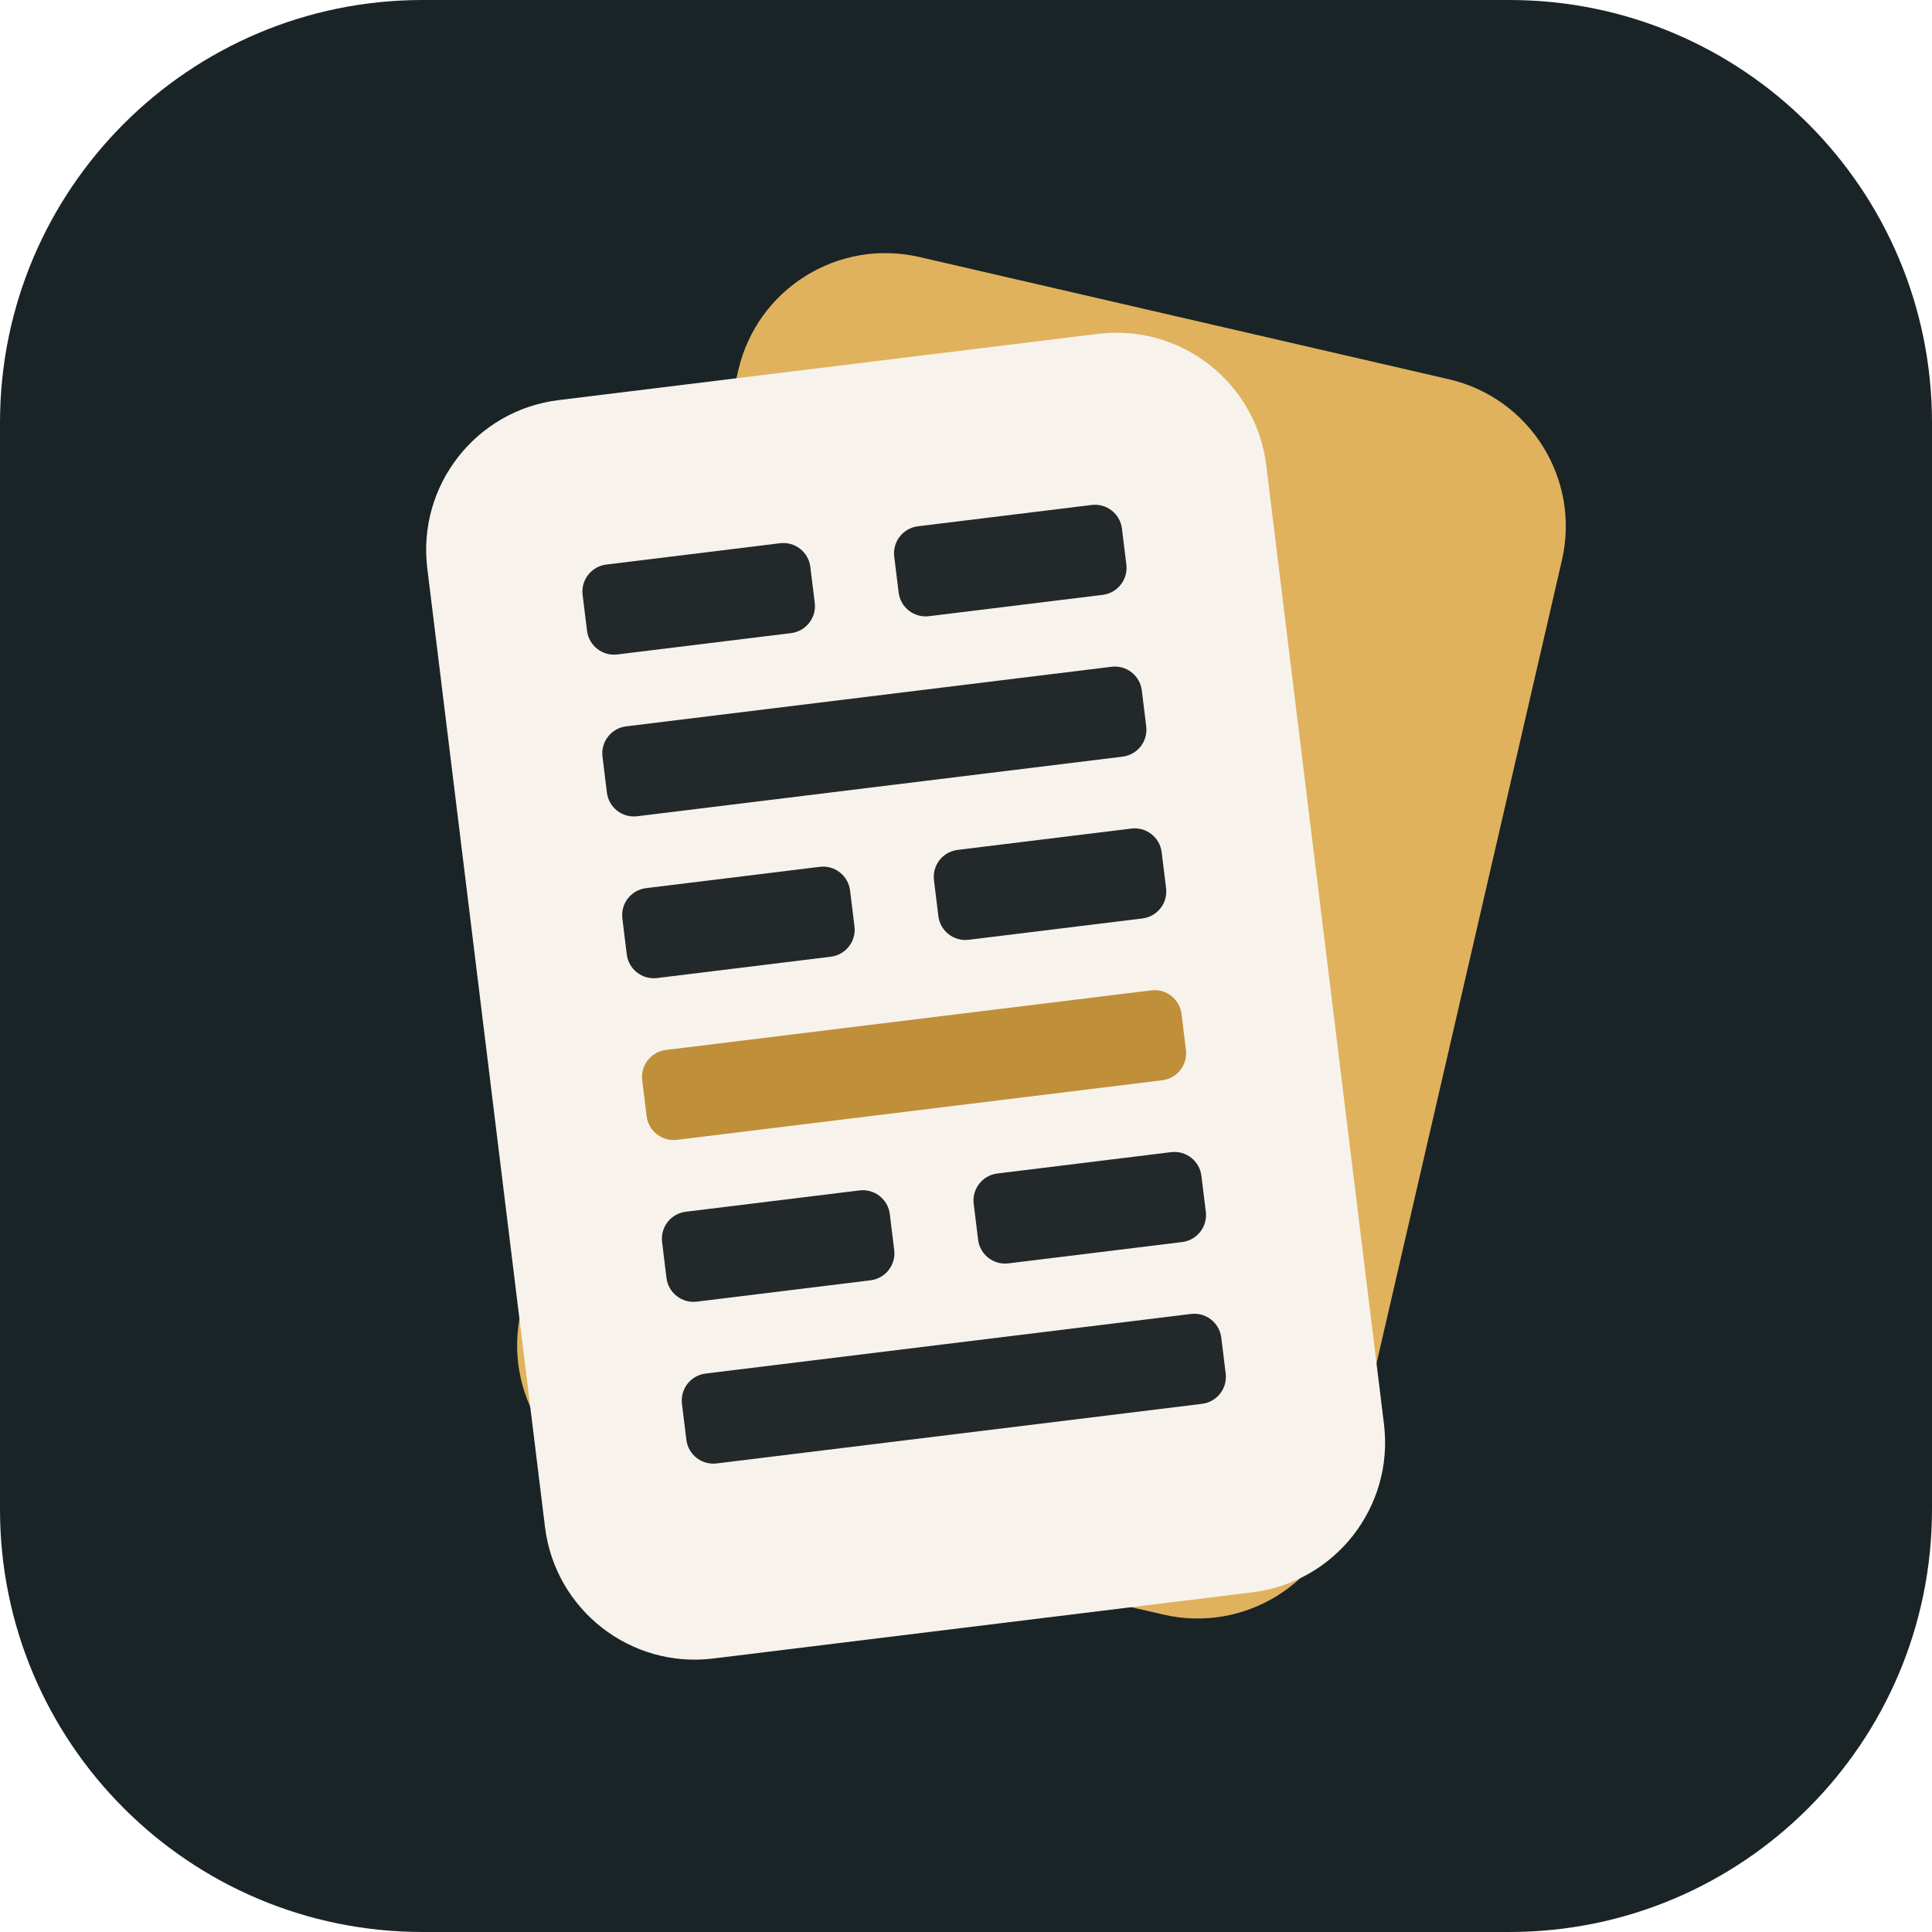
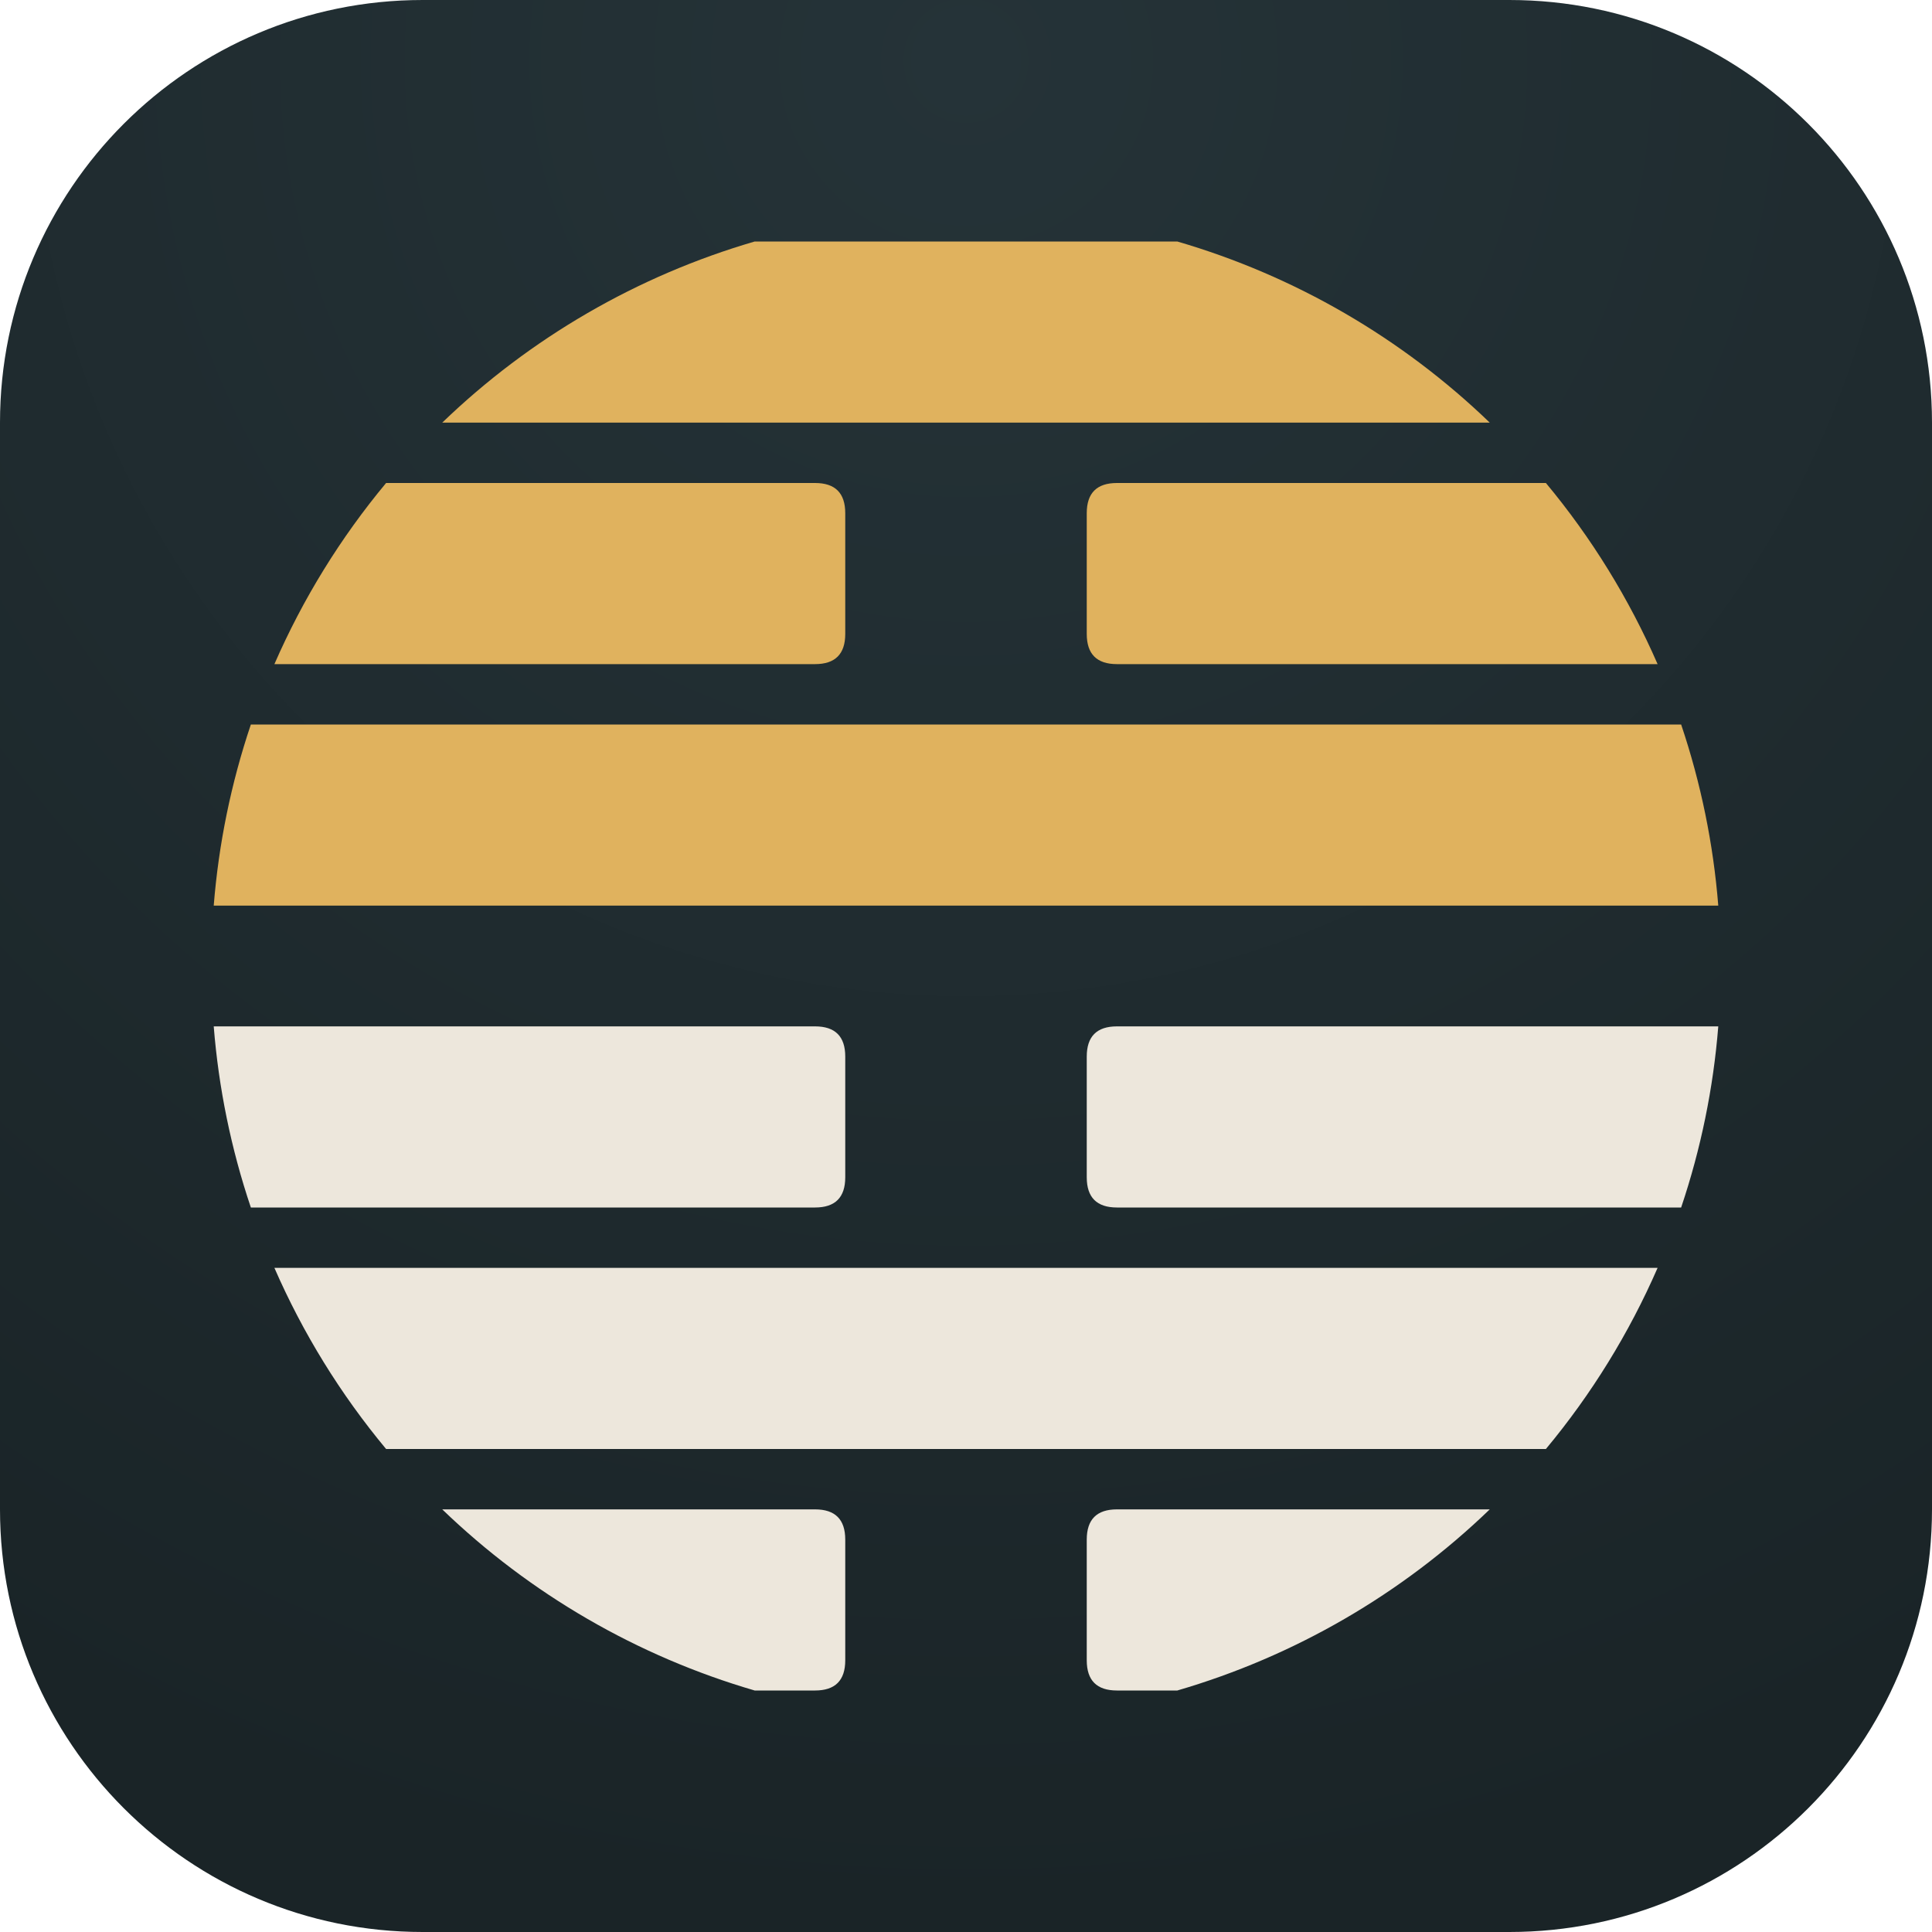
<svg xmlns="http://www.w3.org/2000/svg" viewBox="0 0 64 64">
-   <rect width="64" height="64" rx="14" fill="#1a2427" />
-   <rect x="20.5" y="10" width="28" height="42" rx="5" fill="#e0b25e" transform="rotate(13 34.5 31)" />
-   <g transform="rotate(-7 30 33)">
-     <rect x="16" y="12" width="28" height="42" rx="5" fill="#f7f3ec" />
-     <g fill="#23282a">
-       <rect x="21" y="44.6" width="18" height="3" rx=".9" />
-       <rect x="21" y="39.2" width="7.6" height="3" rx=".9" />
-       <rect x="31.4" y="39.2" width="7.6" height="3" rx=".9" />
-       <rect x="21" y="33.8" width="18" height="3" rx=".9" fill="#c08f3a" />
-       <rect x="21" y="28.4" width="7.6" height="3" rx=".9" />
-       <rect x="31.4" y="28.4" width="7.6" height="3" rx=".9" />
-       <rect x="21" y="23" width="18" height="3" rx=".9" />
-       <rect x="21" y="17.6" width="7.6" height="3" rx=".9" />
-       <rect x="31.4" y="17.6" width="7.6" height="3" rx=".9" />
-     </g>
-   </g>
+   <defs>
+     <radialGradient id="t" cx="32" cy="2" r="62" gradientUnits="userSpaceOnUse">
+       <stop offset="0" stop-color="#253338" />
+       <stop offset="1" stop-color="#1a2427" />
+     </radialGradient>
+   </defs>
+   <rect width="64" height="64" rx="14" fill="url(#t)" />
+   <path fill="#e0b25e" d="M25 8H39A25 25 0 0 1 49.35 14H14.65A25 25 0 0 1 25 8ZM12.79 16H27Q28 16 28 17V21Q28 22 27 22H9.09A25 25 0 0 1 12.79 16ZM37 16H51.21A25 25 0 0 1 54.91 22H37Q36 22 36 21V17Q36 16 37 16ZM8.31 24H55.69A25 25 0 0 1 56.92 30H7.08A25 25 0 0 1 8.31 24Z" />
+   <path fill="#ede7dc" d="M7.08 34H27Q28 34 28 35V39Q28 40 27 40H8.31A25 25 0 0 1 7.08 34ZM37 34H56.92A25 25 0 0 1 55.69 40H37Q36 40 36 39V35Q36 34 37 34ZM9.09 42H54.91A25 25 0 0 1 51.21 48H12.79A25 25 0 0 1 9.09 42ZM14.65 50H27Q28 50 28 51V55Q28 56 27 56H25A25 25 0 0 1 14.65 50ZM37 50H49.35A25 25 0 0 1 39 56H37Q36 56 36 55V51Q36 50 37 50Z" />
</svg>
